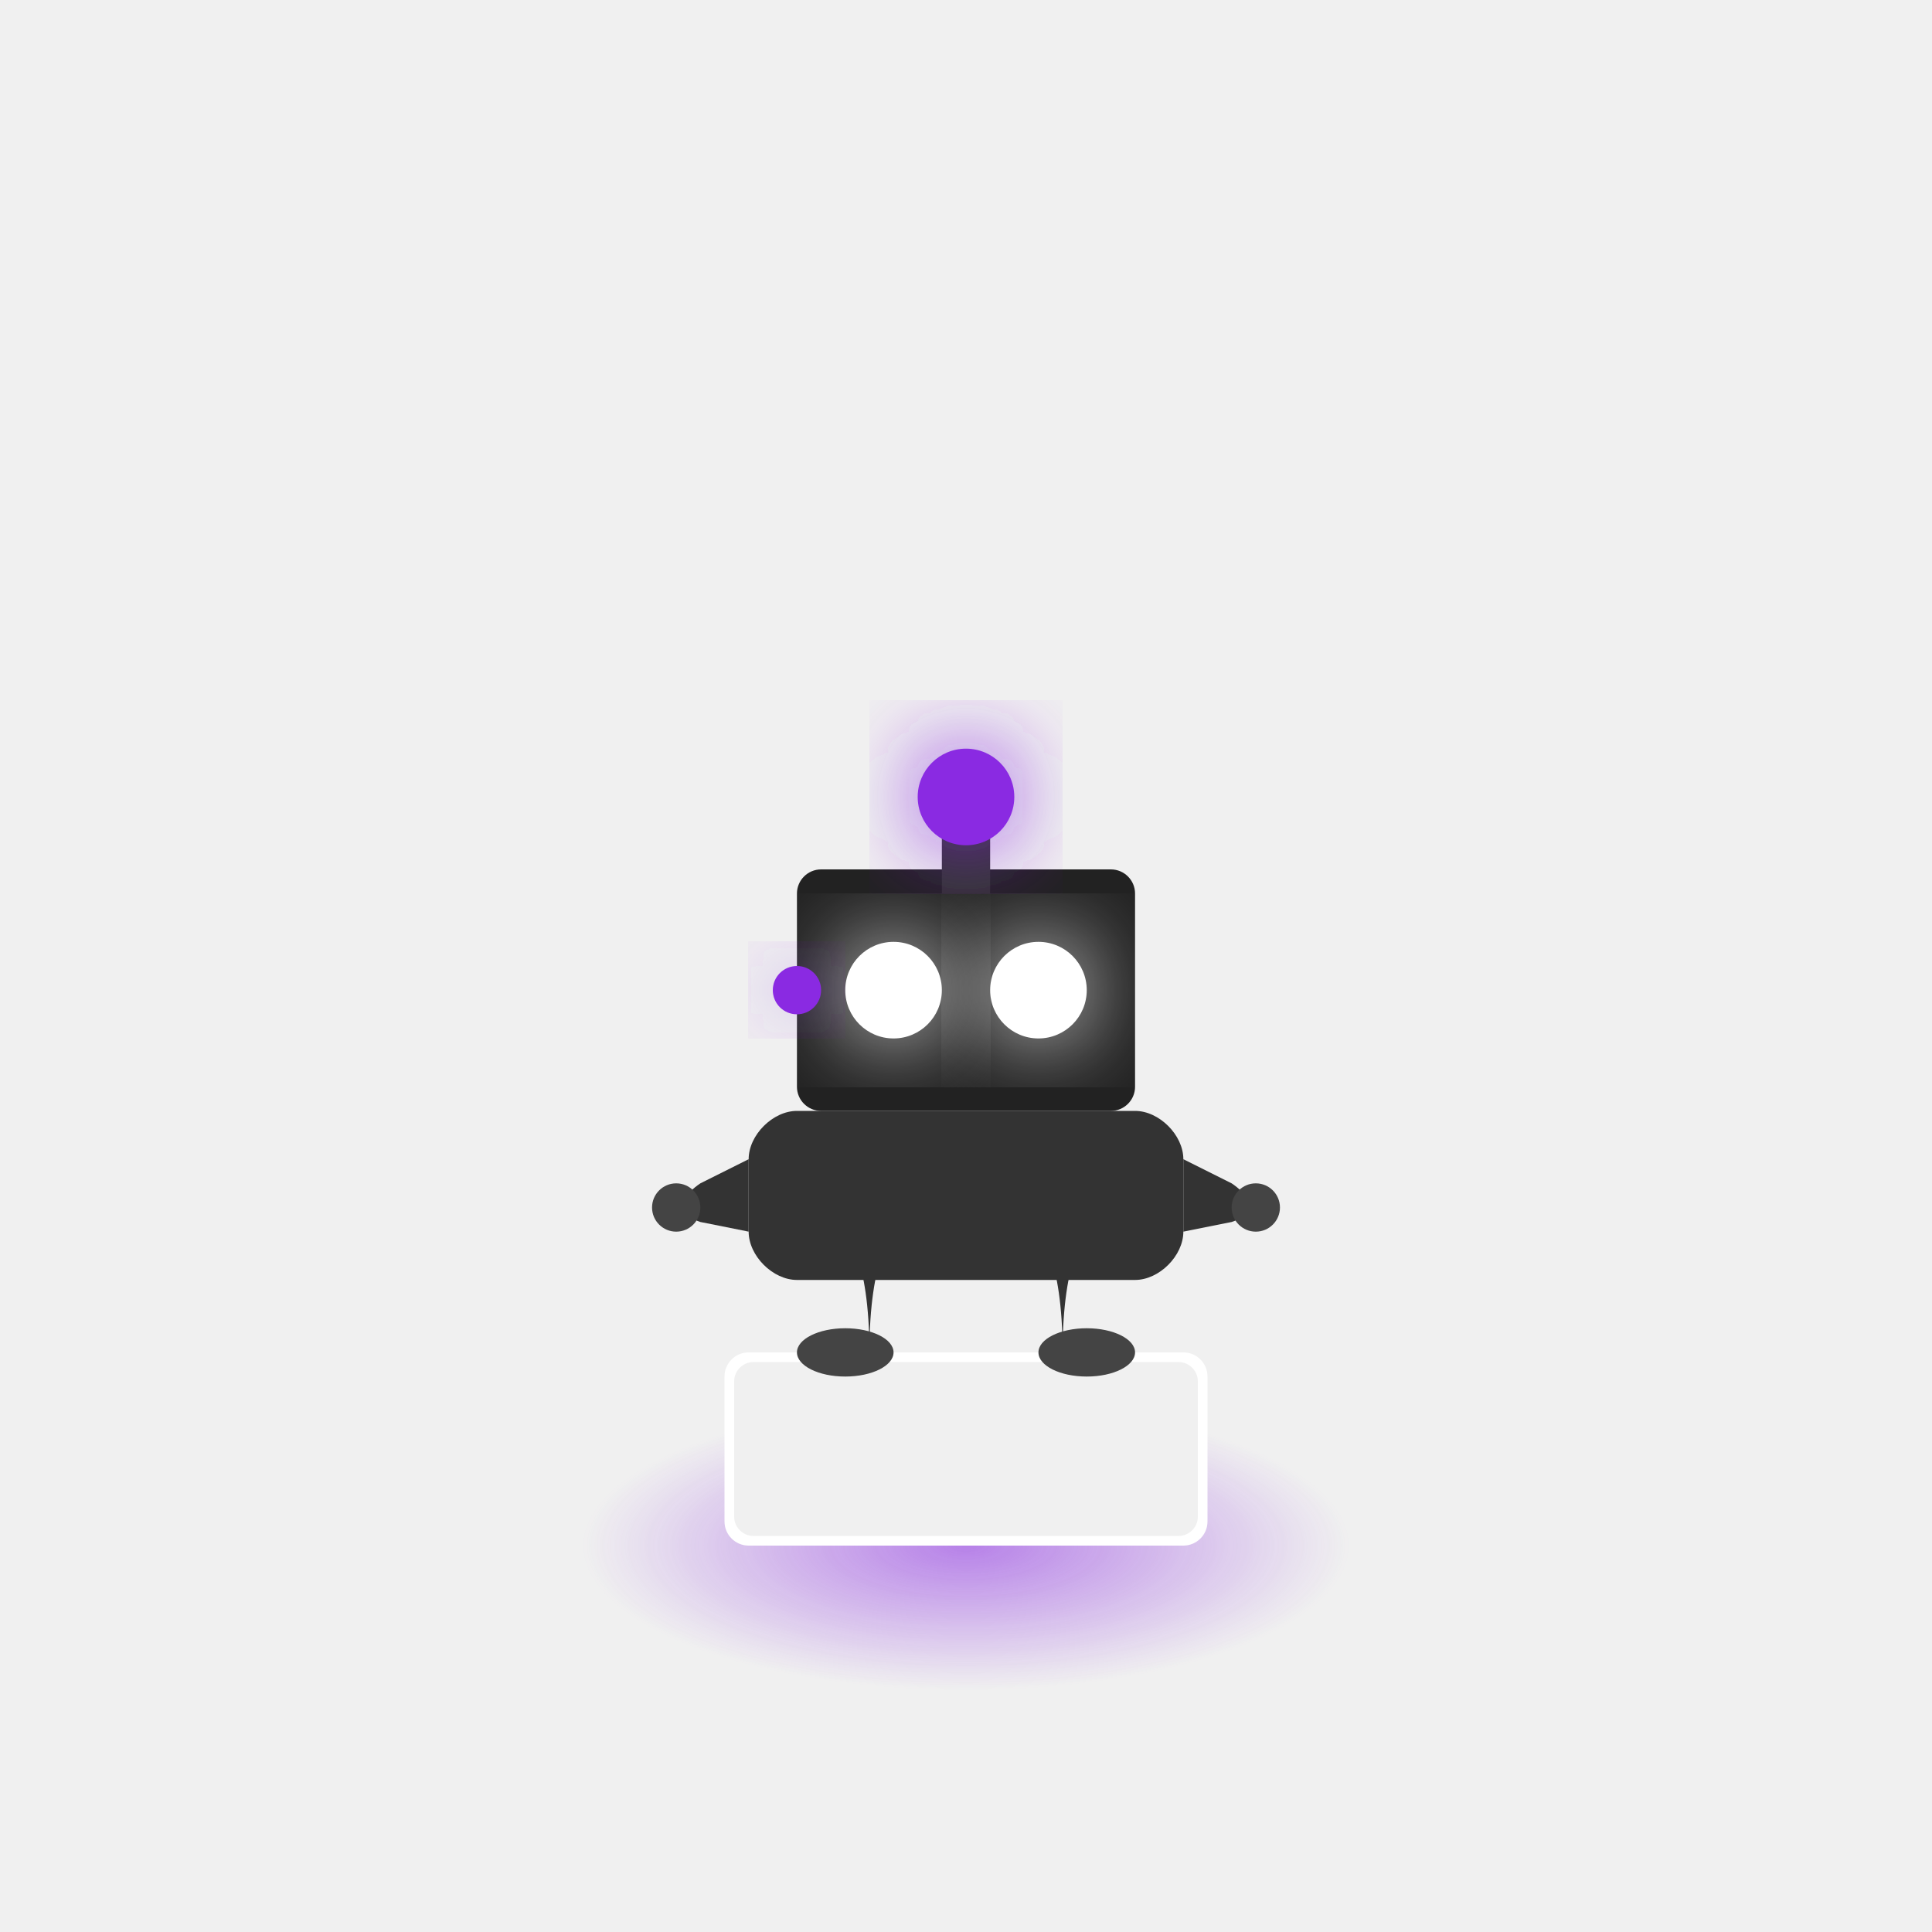
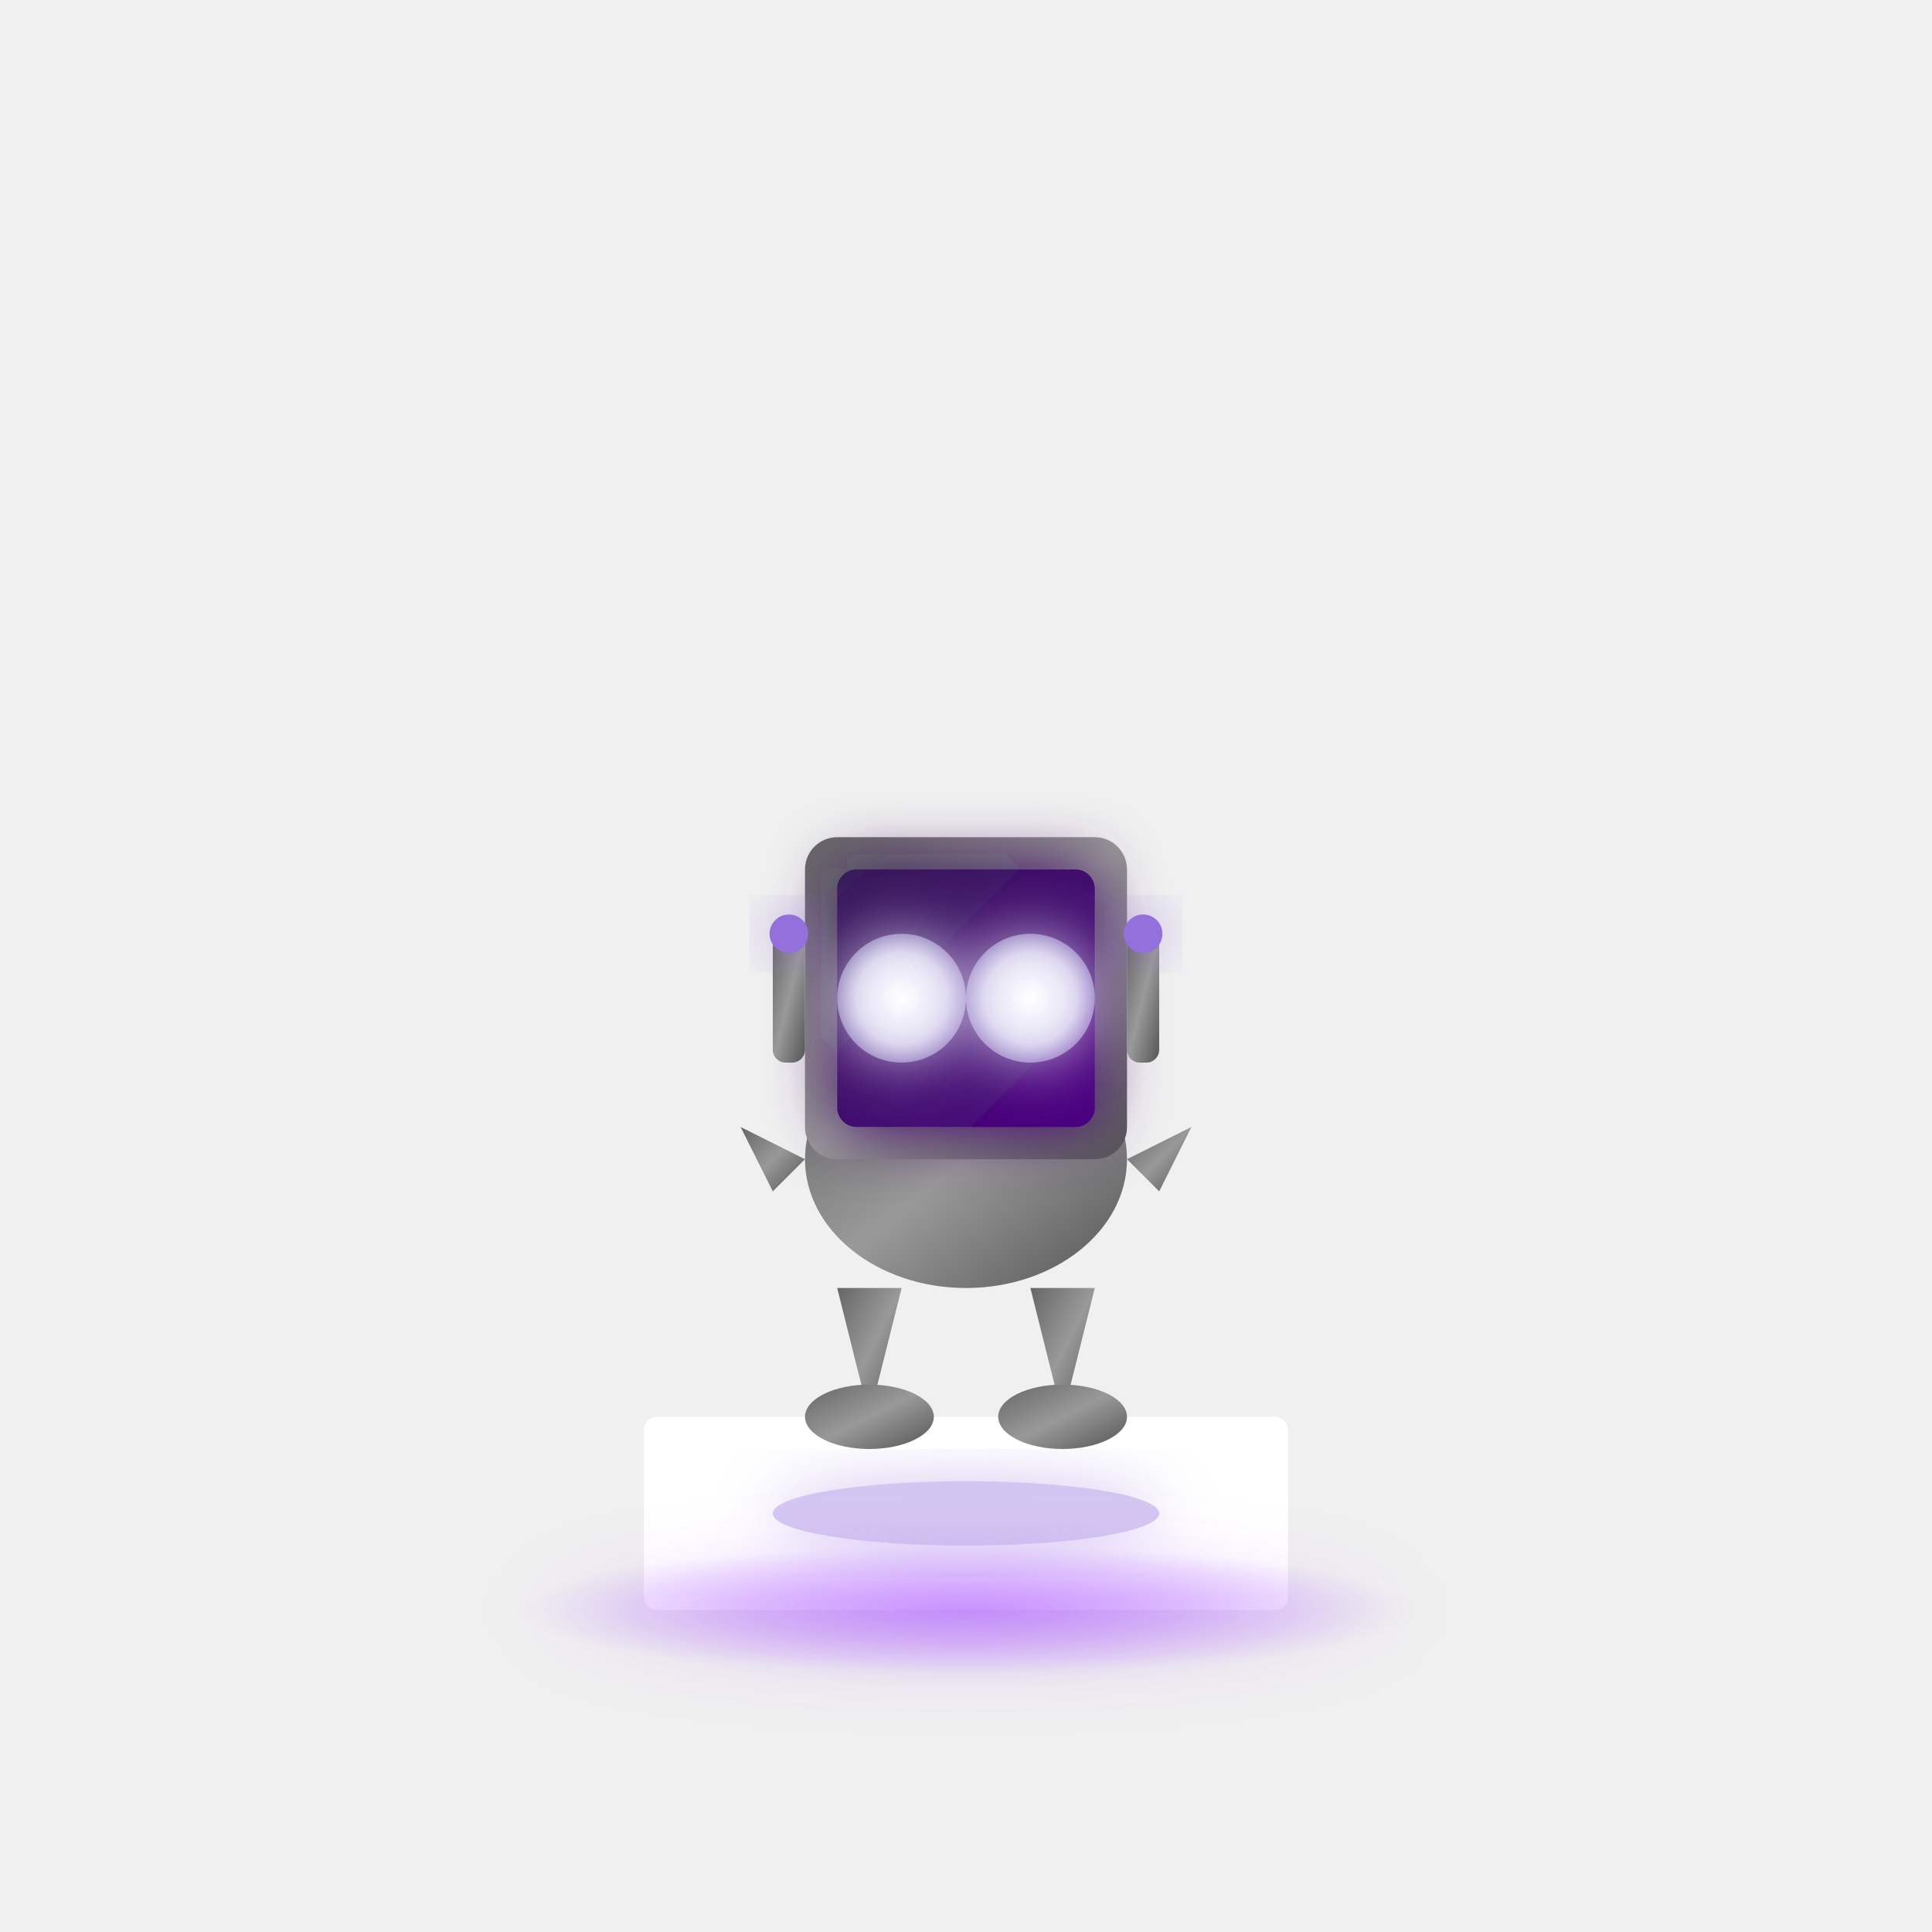
- <svg xmlns="http://www.w3.org/2000/svg" width="400" height="400" viewBox="0 0 400 400">
+ <svg xmlns="http://www.w3.org/2000/svg" width="300" height="300" viewBox="0 0 300 300" fill="none">
  <defs>
    <filter id="glow" x="-50%" y="-50%" width="200%" height="200%">
-       <feGaussianBlur stdDeviation="10" result="blur" />
+       <feGaussianBlur stdDeviation="5" result="blur" />
      <feComposite in="SourceGraphic" in2="blur" operator="over" />
    </filter>
+     <linearGradient id="bodyGradient" x1="0%" y1="0%" x2="100%" y2="100%">
+       <stop offset="0%" stop-color="#666666" />
+       <stop offset="50%" stop-color="#999999" />
+       <stop offset="100%" stop-color="#555555" />
+     </linearGradient>
+     <linearGradient id="faceGradient" x1="0%" y1="0%" x2="100%" y2="100%">
+       <stop offset="0%" stop-color="#371B58" />
+       <stop offset="100%" stop-color="#4B0082" />
+     </linearGradient>
+     <radialGradient id="eyeGlow" cx="50%" cy="50%" r="50%" fx="50%" fy="50%">
+       <stop offset="0%" stop-color="#FFFFFF" stop-opacity="1" />
+       <stop offset="70%" stop-color="#F0F0FF" stop-opacity="0.8" />
+       <stop offset="100%" stop-color="#DDDDFF" stop-opacity="0.5" />
+     </radialGradient>
    <radialGradient id="platformGlow" cx="50%" cy="50%" r="50%" fx="50%" fy="50%">
-       <stop offset="0%" stop-color="#8a2be2" stop-opacity="0.8" />
-       <stop offset="100%" stop-color="#8a2be2" stop-opacity="0" />
+       <stop offset="0%" stop-color="#AA55FF" stop-opacity="0.8" />
+       <stop offset="100%" stop-color="#AA55FF" stop-opacity="0" />
    </radialGradient>
  </defs>
-   <ellipse cx="200" cy="320" rx="80" ry="30" fill="url(#platformGlow)" opacity="0.7" />
-   <rect x="150" y="280" width="100" height="40" rx="5" fill="#ffffff" />
-   <rect x="152" y="282" width="96" height="36" rx="4" fill="#f0f0f0" />
-   <g class="robot-body">
-     <path d="M180,280 C180,260 175,255 175,255 L185,255 C185,255 180,260 180,280" fill="#333333" />
-     <path d="M220,280 C220,260 225,255 225,255 L215,255 C215,255 220,260 220,280" fill="#333333" />
-     <ellipse cx="175" cy="280" rx="10" ry="5" fill="#444444" />
-     <ellipse cx="225" cy="280" rx="10" ry="5" fill="#444444" />
-     <path d="M165,230 L235,230 C240,230 245,235 245,240 L245,255 C245,260 240,265 235,265 L165,265 C160,265 155,260 155,255 L155,240 C155,235 160,230 165,230" fill="#333333" />
-     <path d="M155,240 L145,245 C142,247 140,250 140,250 C140,250 142,252 145,253 L155,255" fill="#333333" />
-     <path d="M245,240 L255,245 C258,247 260,250 260,250 C260,250 258,252 255,253 L245,255" fill="#333333" />
-     <circle cx="140" cy="250" r="5" fill="#444444" />
-     <circle cx="260" cy="250" r="5" fill="#444444" />
-     <rect x="165" y="180" width="70" height="50" rx="5" fill="#222222" />
-     <circle cx="185" cy="205" r="10" fill="#ffffff" filter="url(#glow)" class="eye" />
-     <circle cx="215" cy="205" r="10" fill="#ffffff" filter="url(#glow)" class="eye" />
-     <rect x="195" y="170" width="10" height="15" fill="#333333" />
-     <circle cx="200" cy="165" r="10" fill="#8a2be2" filter="url(#glow)" class="antenna" />
-     <circle cx="165" cy="205" r="5" fill="#8a2be2" filter="url(#glow)" class="side-light" />
+   <rect x="100" y="220" width="100" height="30" fill="#FFFFFF" rx="2" />
+   <ellipse cx="150" cy="250" rx="70" ry="10" fill="url(#platformGlow)" filter="url(#glow)" opacity="0.7" />
+   <g>
+     <path d="M135,220 L130,200 L140,200 L135,220" fill="url(#bodyGradient)" />
+     <path d="M165,220 L160,200 L170,200 L165,220" fill="url(#bodyGradient)" />
+     <ellipse cx="135" cy="220" rx="10" ry="5" fill="url(#bodyGradient)" />
+     <ellipse cx="165" cy="220" rx="10" ry="5" fill="url(#bodyGradient)" />
+     <ellipse cx="150" cy="180" rx="25" ry="20" fill="url(#bodyGradient)" />
+     <path d="M125,180 L115,175 L120,185 L125,180" fill="url(#bodyGradient)" />
+     <path d="M175,180 L185,175 L180,185 L175,180" fill="url(#bodyGradient)" />
+     <rect x="125" y="130" width="50" height="50" rx="5" fill="url(#bodyGradient)" />
+     <rect x="130" y="135" width="40" height="40" rx="3" fill="url(#faceGradient)" filter="url(#glow)" />
+     <circle cx="140" cy="155" r="10" fill="url(#eyeGlow)" filter="url(#glow)" />
+     <circle cx="160" cy="155" r="10" fill="url(#eyeGlow)" filter="url(#glow)" />
+     <rect x="120" y="145" width="5" height="20" rx="2" fill="url(#bodyGradient)" />
+     <rect x="175" y="145" width="5" height="20" rx="2" fill="url(#bodyGradient)" />
+     <circle cx="122.5" cy="145" r="3" fill="#9370DB" filter="url(#glow)" />
+     <circle cx="177.5" cy="145" r="3" fill="#9370DB" filter="url(#glow)" />
  </g>
+   <ellipse cx="150" cy="235" rx="30" ry="5" fill="#9370DB" opacity="0.4" filter="url(#glow)" />
</svg>
